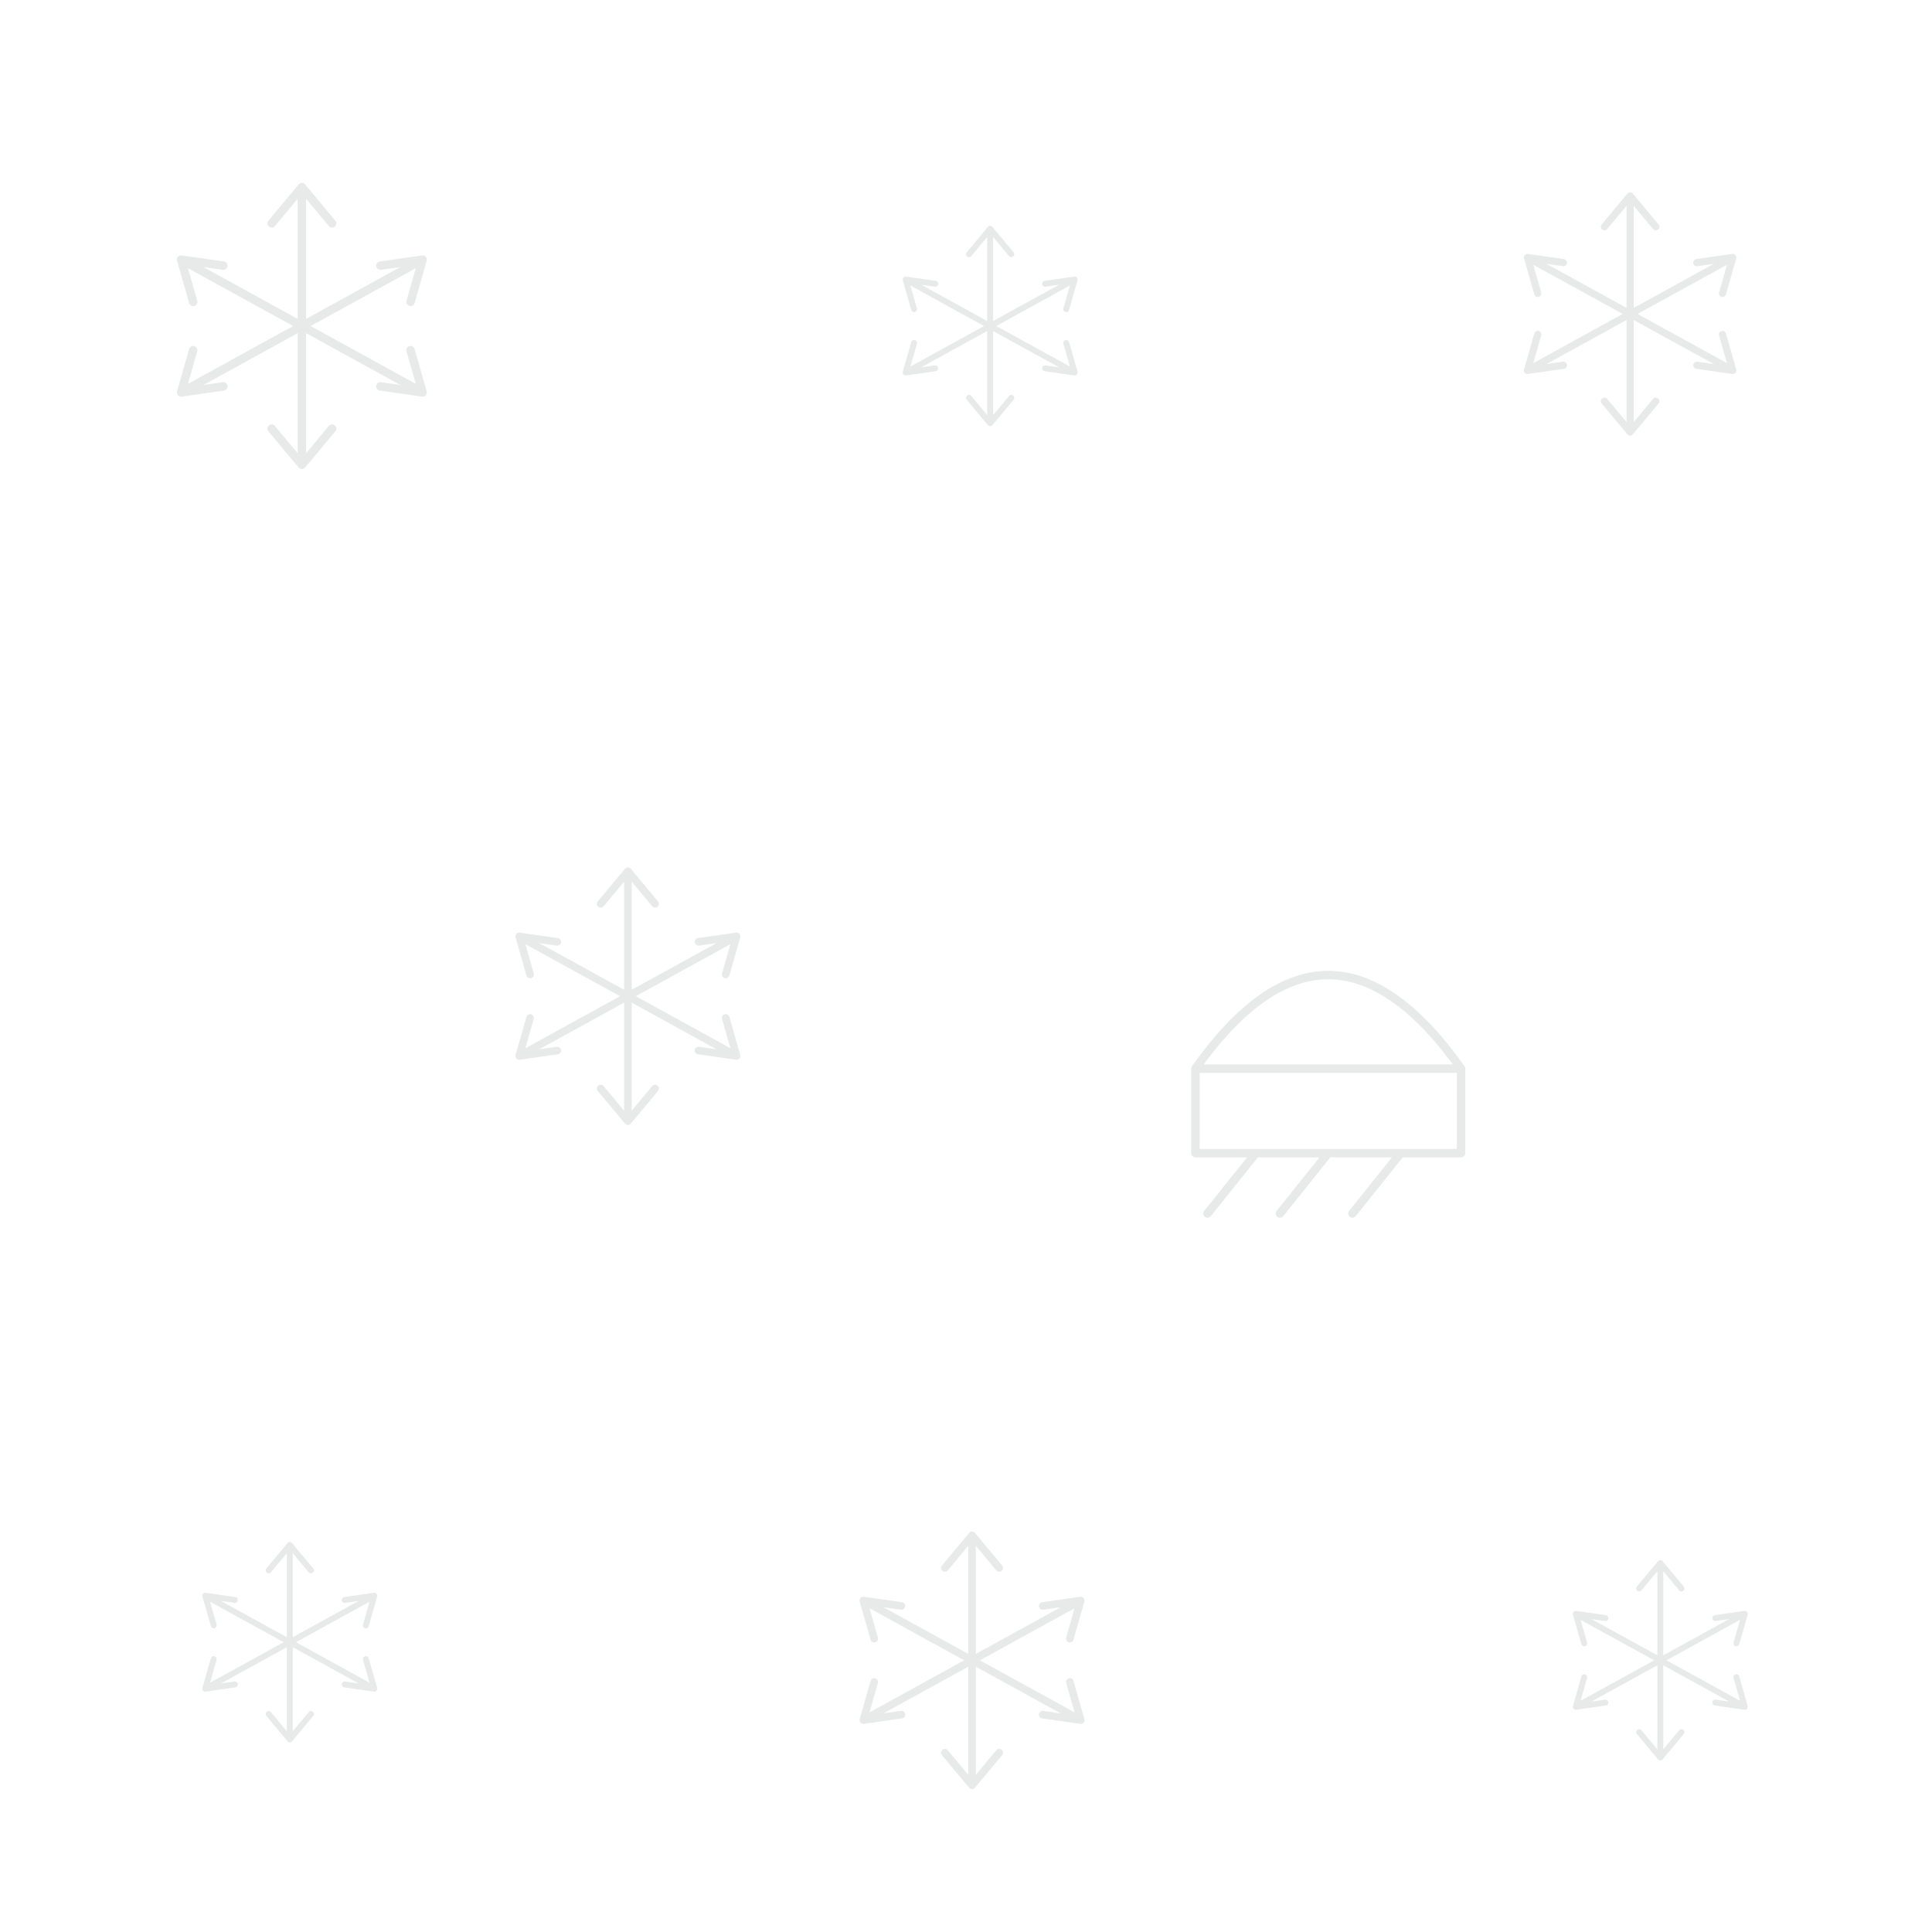
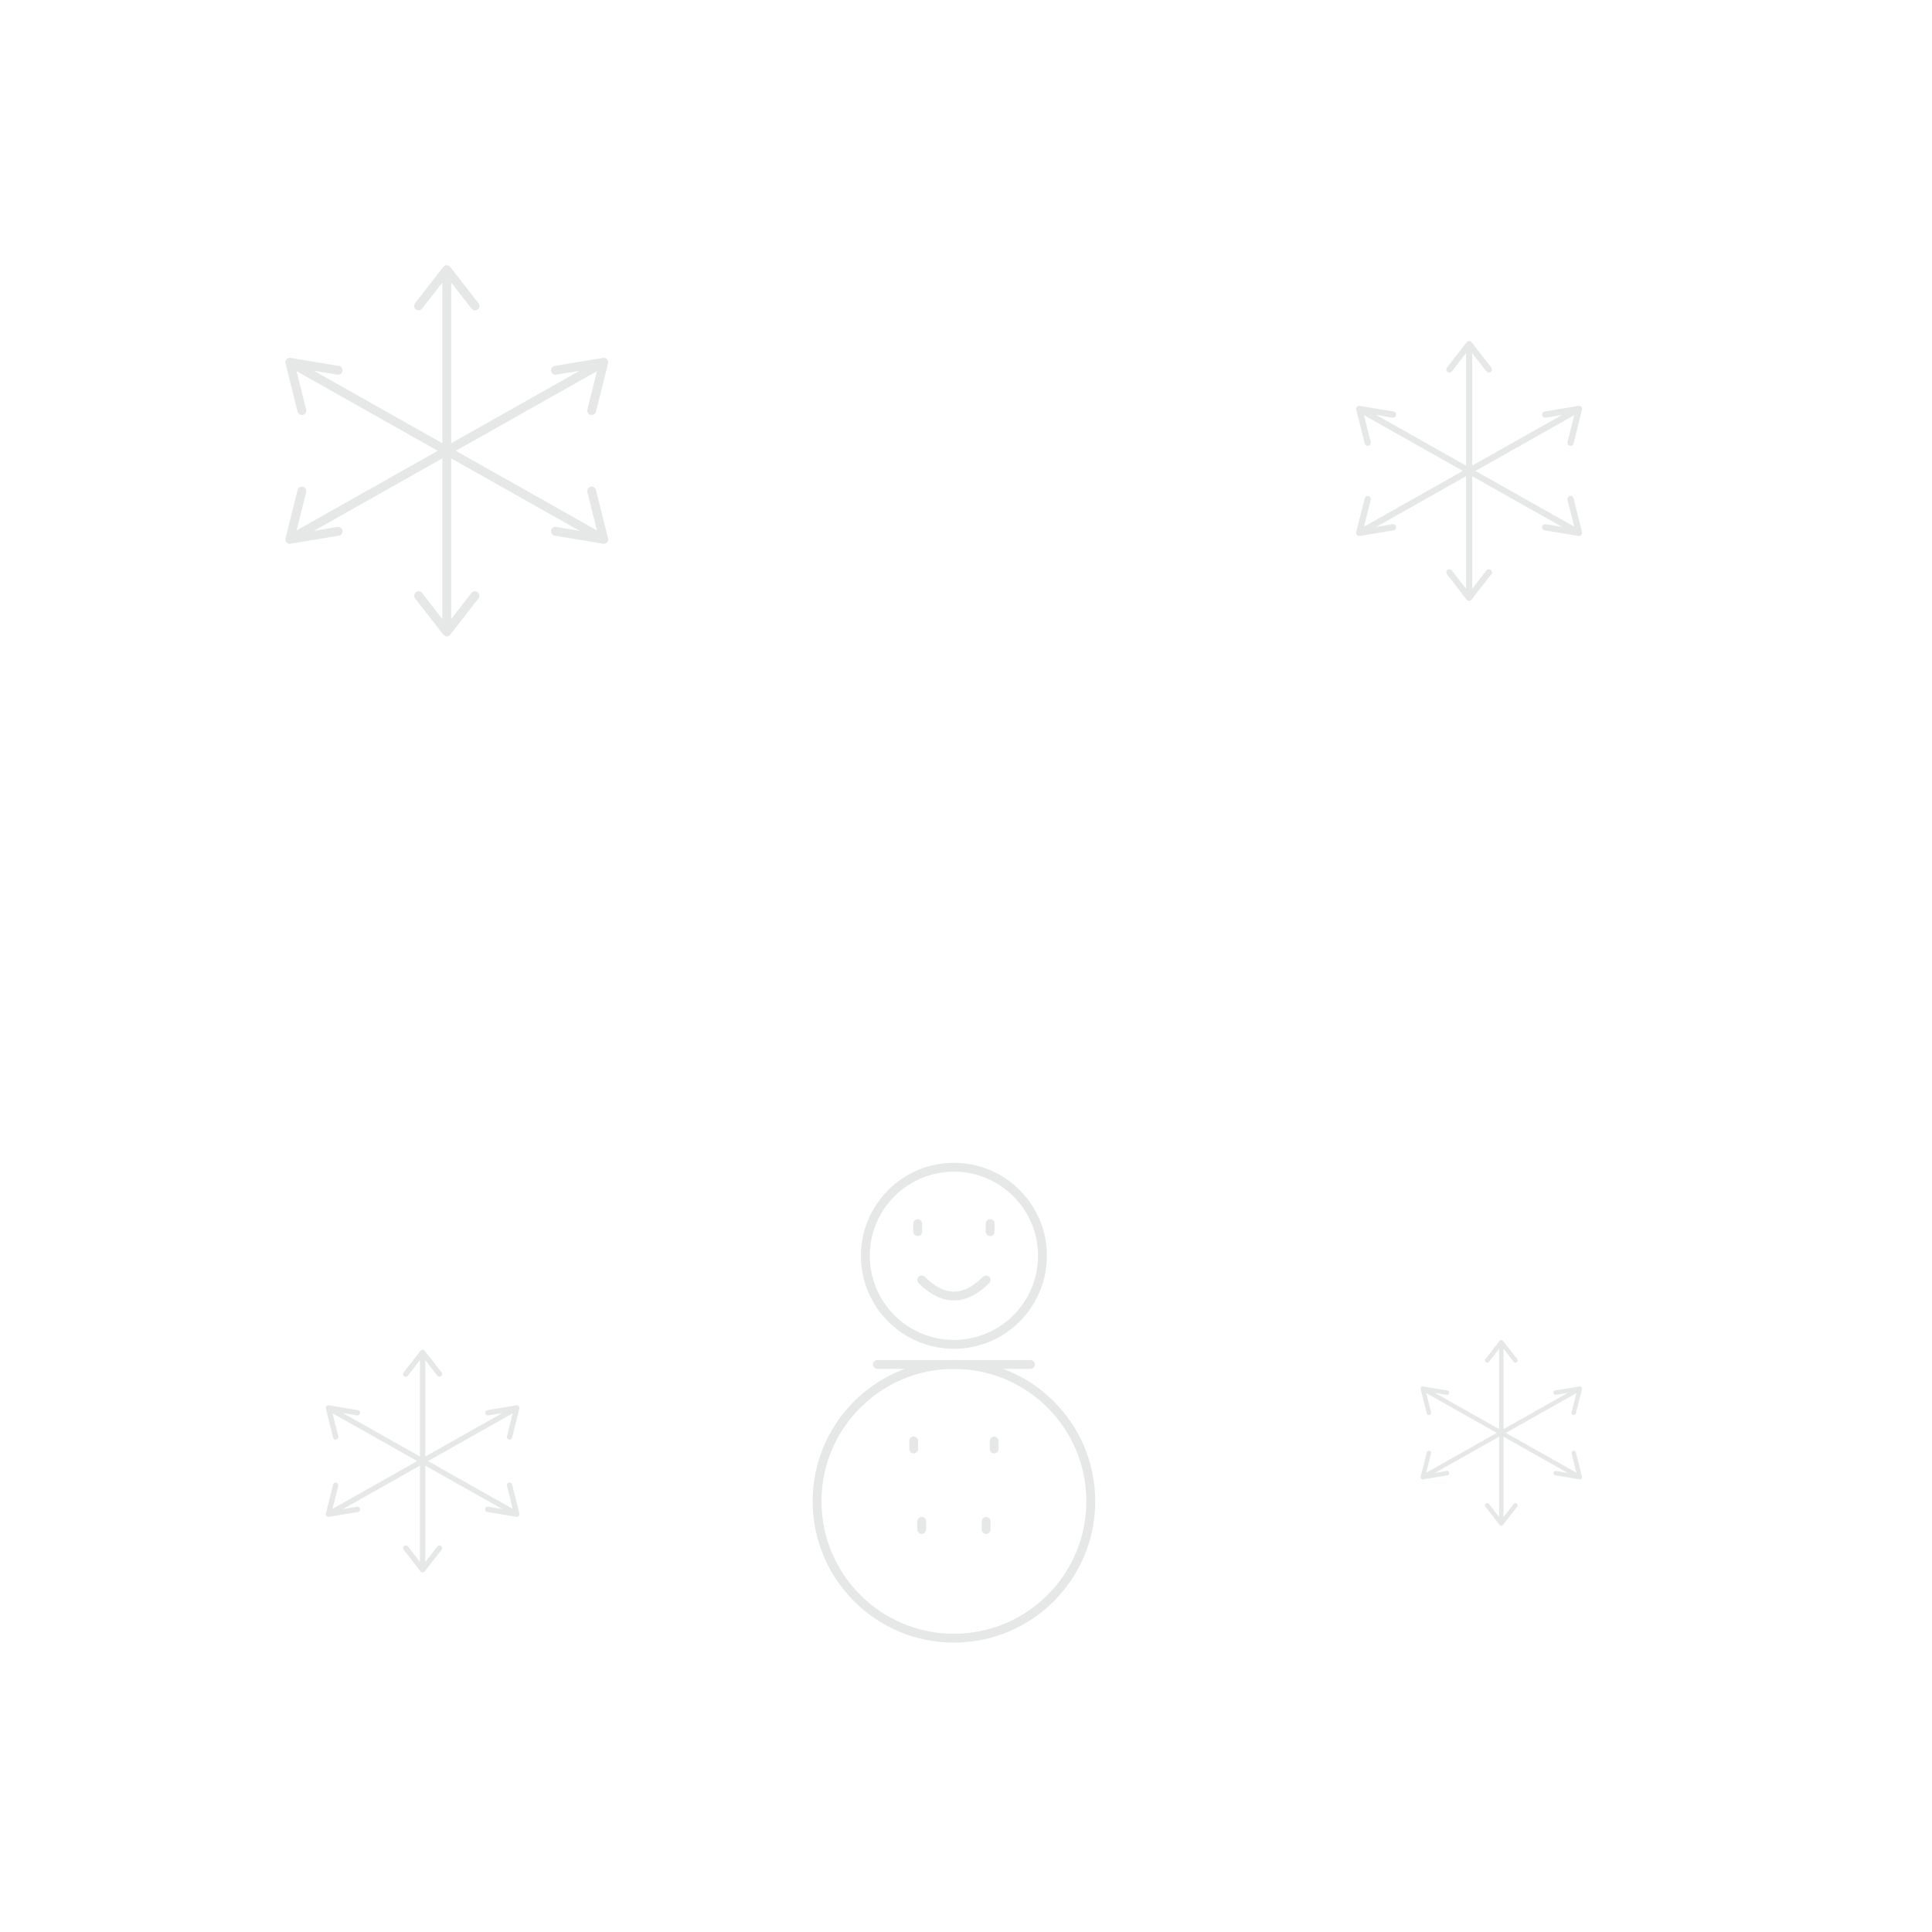
- <svg xmlns="http://www.w3.org/2000/svg" width="320" height="320" viewBox="0 0 320 320">
-   <g fill="none" stroke="#808686" opacity=".18" stroke-width="1.4" stroke-linecap="round" stroke-linejoin="round">
-     <g transform="translate(50 54)">
-       <path d="M0-23V23M-20-11L20 11M-20 11L20-11M0-23l-5 6m5-6 5 6M0 23l-5-6m5 6 5-6M-20-11l7 1m-7-1 2 7M20 11l-7-1m7 1-2-7M-20 11l2-7m-2 7 7-1M20-11l-2 7m2-7-7 1" />
+ <svg xmlns="http://www.w3.org/2000/svg" width="480" height="480" viewBox="0 0 480 480">
+   <g fill="none" stroke="#808686" stroke-width="2.2" stroke-linecap="round" stroke-linejoin="round" opacity=".2">
+     <g transform="translate(111 112)">
+       <path d="M0-45v90M-39-22l78 44M-39 22l78-44M0-45l-7 9m7-9 7 9M0 45l-7-9m7 9 7-9M-39-22l12 2m-12-2 3 12M39 22l-12-2m12 2-3-12M-39 22l3-12m-3 12 12-2M39-22l-3 12m3-12-12 2" />
    </g>
-     <g transform="translate(164 54) scale(.7)">
-       <path d="M0-23V23M-20-11L20 11M-20 11L20-11M0-23l-5 6m5-6 5 6M0 23l-5-6m5 6 5-6M-20-11l7 1m-7-1 2 7M20 11l-7-1m7 1-2-7M-20 11l2-7m-2 7 7-1M20-11l-2 7m2-7-7 1" />
+     <g transform="translate(365 117) scale(.7)">
+       <path d="M0-45v90M-39-22l78 44M-39 22l78-44M0-45l-7 9m7-9 7 9M0 45l-7-9m7 9 7-9M-39-22l12 2m-12-2 3 12M39 22l-12-2m12 2-3-12M-39 22l3-12m-3 12 12-2M39-22l-3 12m3-12-12 2" />
    </g>
-     <g transform="translate(270 52) scale(.85)">
-       <path d="M0-23V23M-20-11L20 11M-20 11L20-11M0-23l-5 6m5-6 5 6M0 23l-5-6m5 6 5-6M-20-11l7 1m-7-1 2 7M20 11l-7-1m7 1-2-7M-20 11l2-7m-2 7 7-1M20-11l-2 7m2-7-7 1" />
+     <g transform="translate(237 346)">
+       <circle cy="-34" r="22" />
+       <circle cy="27" r="34" />
+       <path d="M-19-7h38M-9-42v2m18-2v2M-8-28q8 8 16 0M-10 12v2m20-2v2m-18 18v2m16-2v2" />
    </g>
-     <g transform="translate(104 165) scale(.9)">
-       <path d="M0-23V23M-20-11L20 11M-20 11L20-11M0-23l-5 6m5-6 5 6M0 23l-5-6m5 6 5-6M-20-11l7 1m-7-1 2 7M20 11l-7-1m7 1-2-7M-20 11l2-7m-2 7 7-1M20-11l-2 7m2-7-7 1" />
+     <g transform="translate(105 363) scale(.6)">
+       <path d="M0-45v90M-39-22l78 44M-39 22l78-44M0-45l-7 9m7-9 7 9M0 45l-7-9m7 9 7-9M-39-22l12 2m-12-2 3 12M39 22l-12-2m12 2-3-12M-39 22l3-12m-3 12 12-2M39-22l-3 12m3-12-12 2" />
    </g>
-     <g transform="translate(220 174)">
-       <path d="M-22 3Q0-28 22 3v14H-22ZM-22 3h44M-12 17l-8 10m20-10-8 10m20-10-8 10" />
-     </g>
-     <g transform="translate(48 272) scale(.7)">
-       <path d="M0-23V23M-20-11L20 11M-20 11L20-11M0-23l-5 6m5-6 5 6M0 23l-5-6m5 6 5-6M-20-11l7 1m-7-1 2 7M20 11l-7-1m7 1-2-7M-20 11l2-7m-2 7 7-1M20-11l-2 7m2-7-7 1" />
-     </g>
-     <g transform="translate(161 275) scale(.9)">
-       <path d="M0-23V23M-20-11L20 11M-20 11L20-11M0-23l-5 6m5-6 5 6M0 23l-5-6m5 6 5-6M-20-11l7 1m-7-1 2 7M20 11l-7-1m7 1-2-7M-20 11l2-7m-2 7 7-1M20-11l-2 7m2-7-7 1" />
-     </g>
-     <g transform="translate(275 275) scale(.7)">
-       <path d="M0-23V23M-20-11L20 11M-20 11L20-11M0-23l-5 6m5-6 5 6M0 23l-5-6m5 6 5-6M-20-11l7 1m-7-1 2 7M20 11l-7-1m7 1-2-7M-20 11l2-7m-2 7 7-1M20-11l-2 7m2-7-7 1" />
+     <g transform="translate(373 356) scale(.5)">
+       <path d="M0-45v90M-39-22l78 44M-39 22l78-44M0-45l-7 9m7-9 7 9M0 45l-7-9m7 9 7-9M-39-22l12 2m-12-2 3 12M39 22l-12-2m12 2-3-12M-39 22l3-12m-3 12 12-2M39-22l-3 12m3-12-12 2" />
    </g>
  </g>
</svg>
